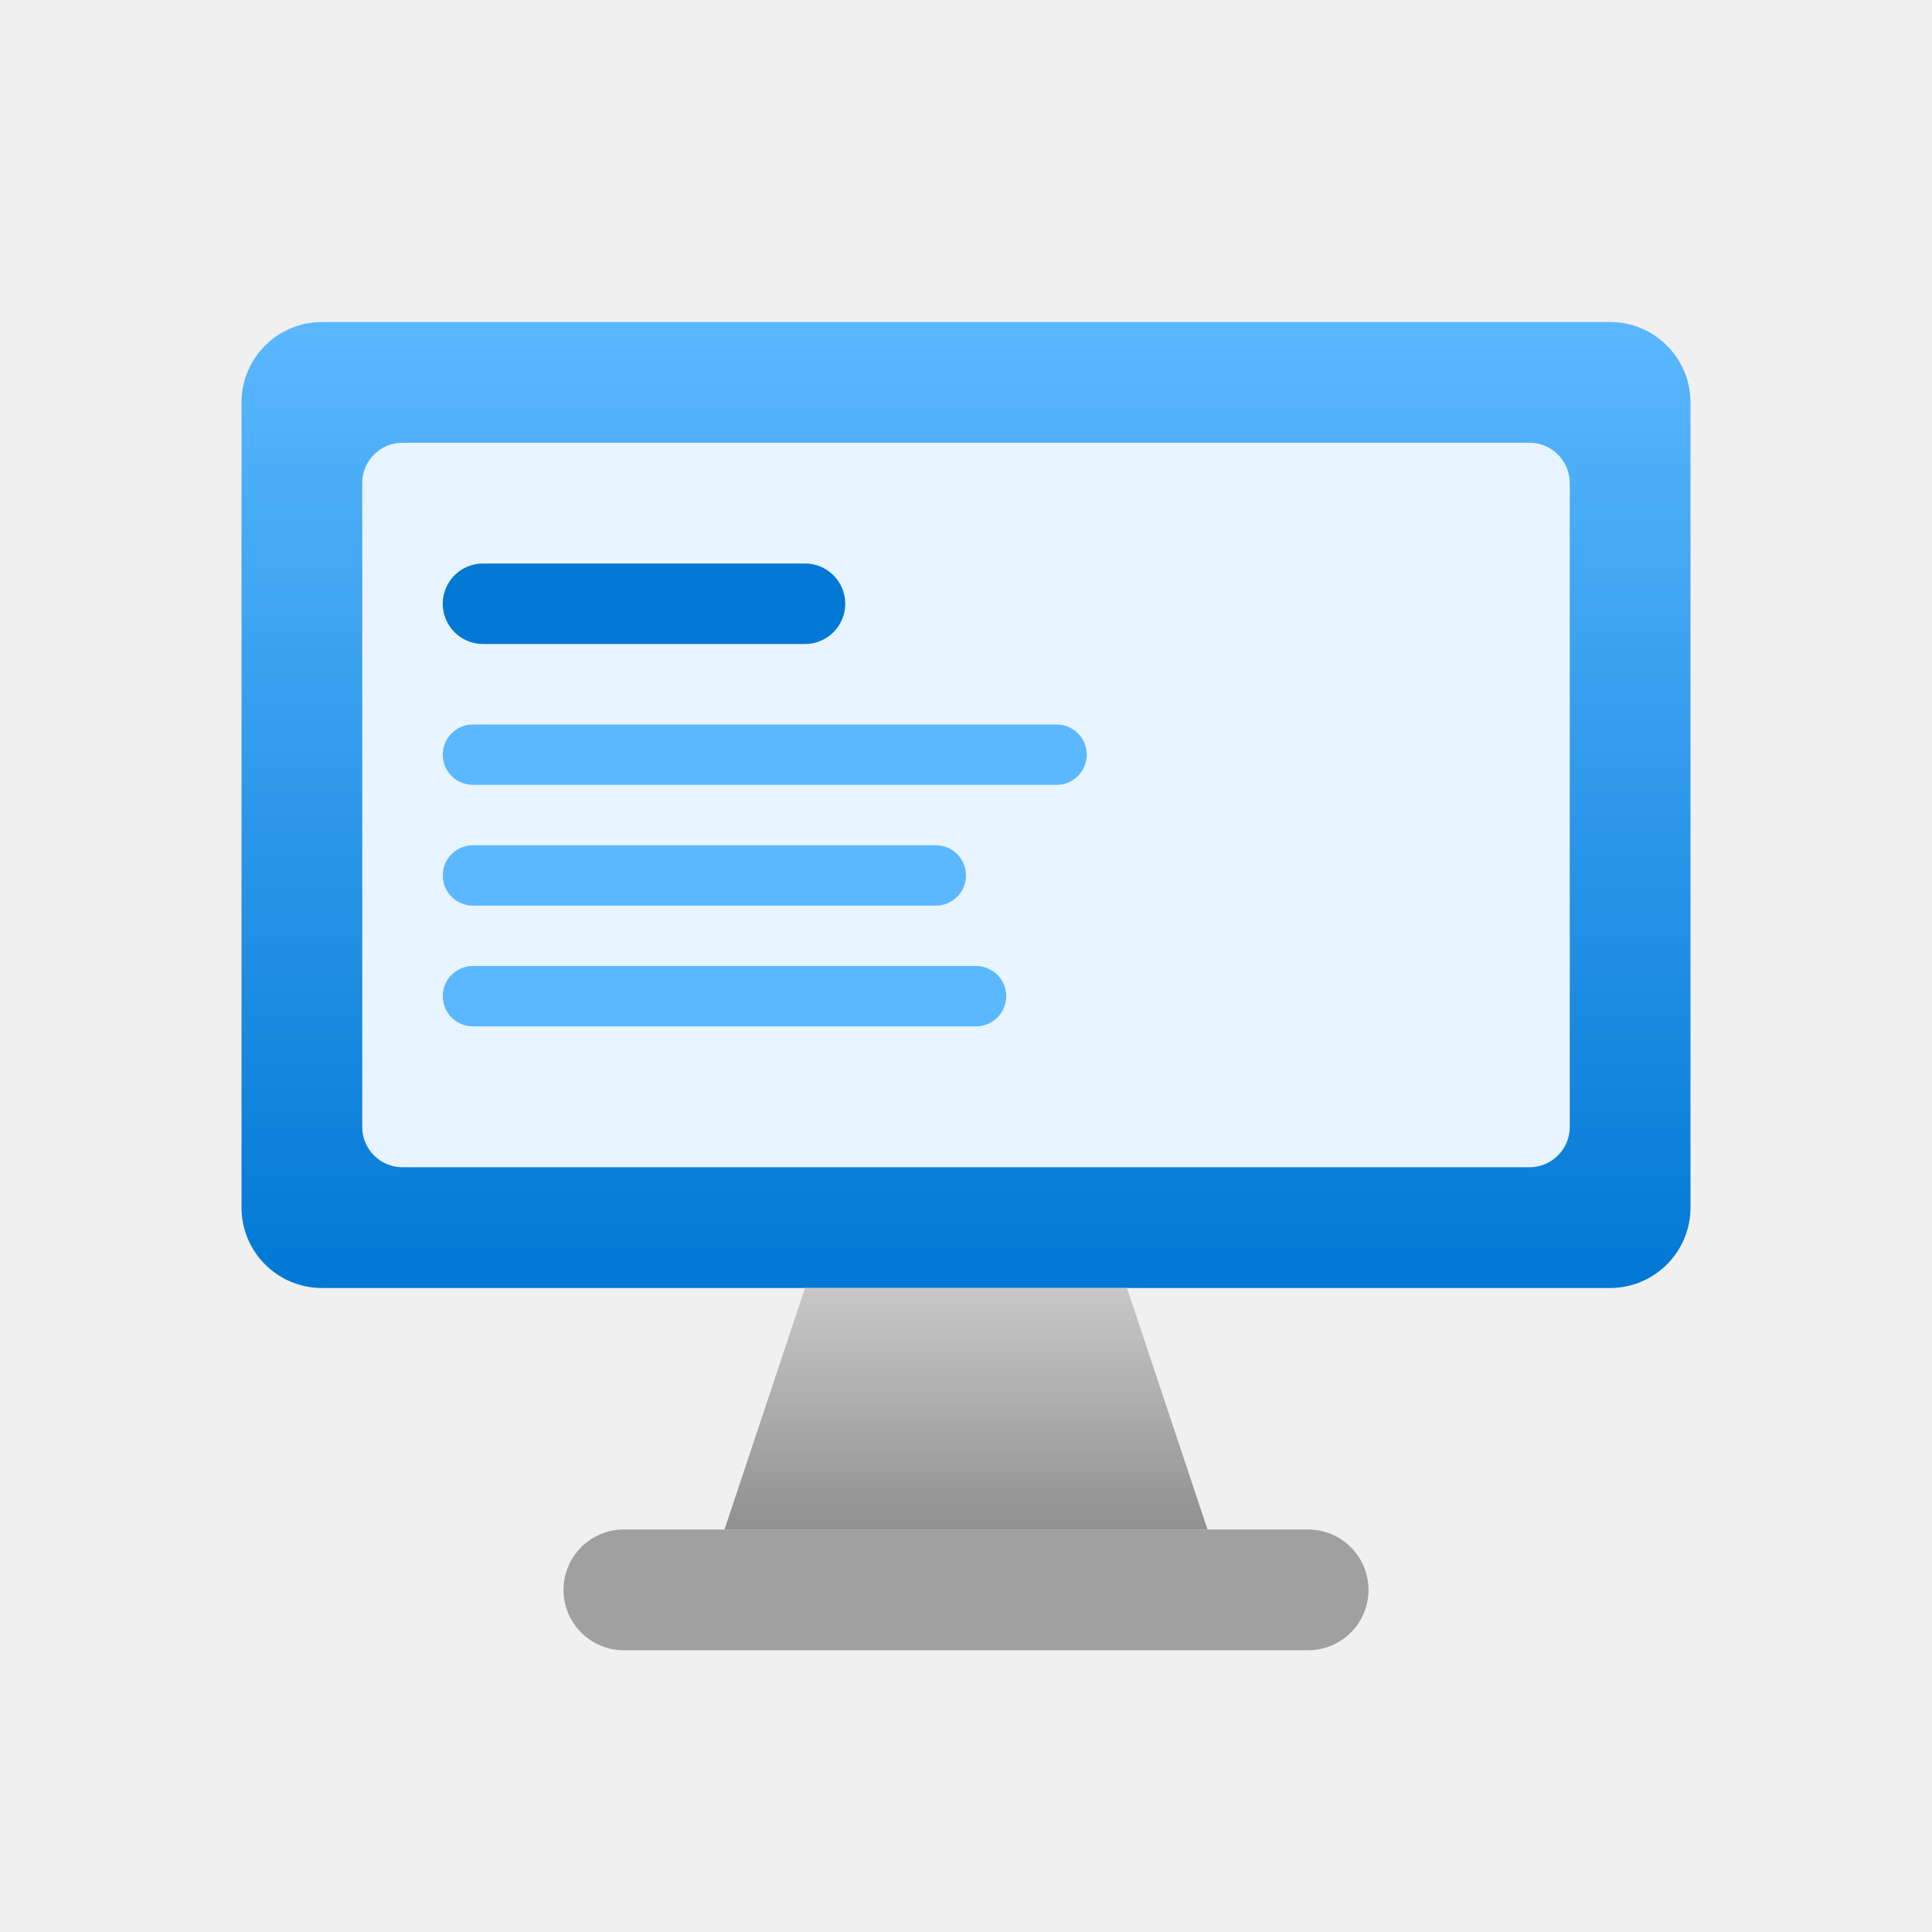
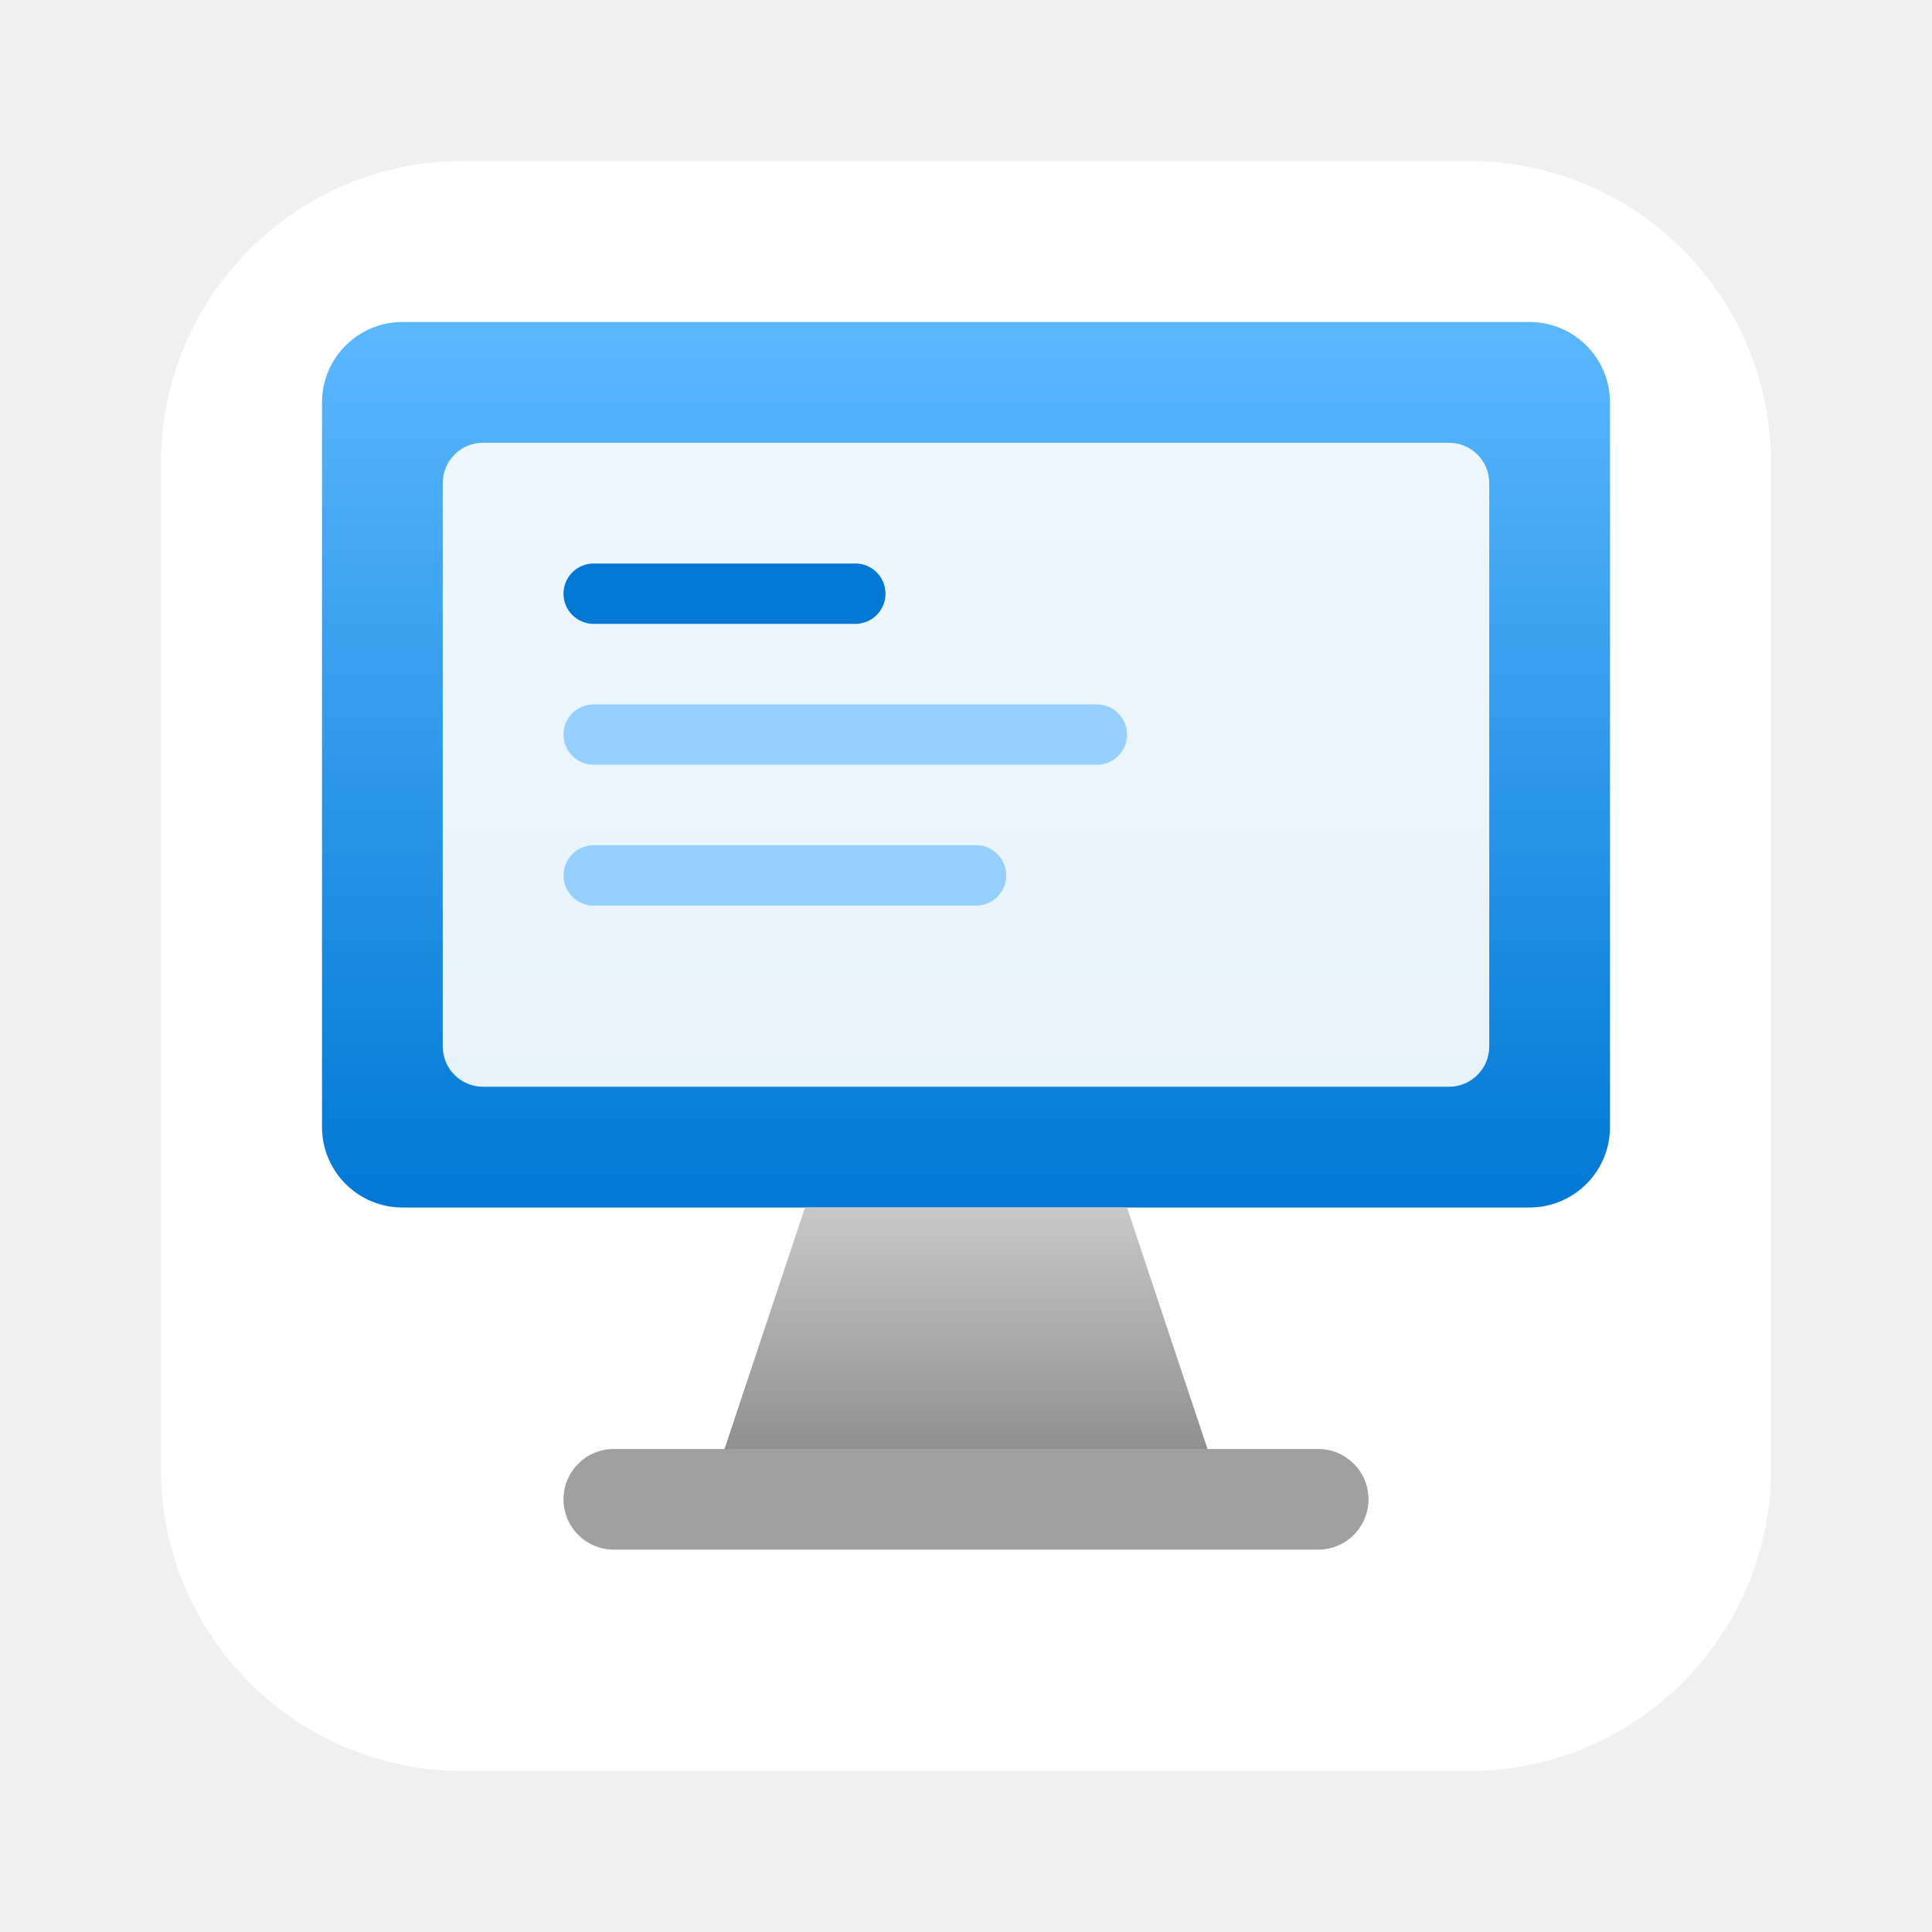
<svg xmlns="http://www.w3.org/2000/svg" viewBox="0 0 48 48" width="48" height="48">
  <defs>
-     <linearGradient id="monitor" x1="0" y1="0" x2="0" y2="1">
+     <linearGradient id="pcScreen" x1="0" y1="0" x2="0" y2="1">
      <stop offset="0" stop-color="#5BB8FF" />
      <stop offset="1" stop-color="#0078D4" />
    </linearGradient>
-     <linearGradient id="stand" x1="0" y1="0" x2="0" y2="1">
+     <linearGradient id="pcStand" x1="0" y1="0" x2="0" y2="1">
      <stop offset="0" stop-color="#C8C8C8" />
      <stop offset="1" stop-color="#909090" />
    </linearGradient>
  </defs>
-   <rect x="6" y="8" width="36" height="24" rx="2" fill="url(#monitor)" />
-   <rect x="9" y="11" width="30" height="18" rx="1" fill="#E8F4FF" />
-   <rect x="11" y="14" width="10" height="2" rx="1" fill="#0078D4" />
-   <rect x="11" y="18" width="16" height="1.5" rx="0.75" fill="#5BB8FF" />
-   <rect x="11" y="21" width="13" height="1.5" rx="0.75" fill="#5BB8FF" />
-   <rect x="11" y="24" width="14" height="1.5" rx="0.75" fill="#5BB8FF" />
-   <path d="M20 32 L28 32 L30 38 L18 38 Z" fill="url(#stand)" />
-   <rect x="14" y="38" width="20" height="3" rx="1.5" fill="#A0A0A0" />
+   <rect x="4" y="4" width="40" height="40" rx="7.5" fill="#FFFFFF" />
+   <rect x="8" y="8" width="32" height="22" rx="2" fill="url(#pcScreen)" />
+   <rect x="11" y="11" width="26" height="16" rx="1" fill="#FFF" opacity="0.9" />
+   <rect x="14" y="14" width="8" height="1.5" rx="0.75" fill="#0078D4" />
+   <rect x="14" y="17.5" width="14" height="1.5" rx="0.75" fill="#5BB8FF" opacity="0.6" />
+   <rect x="14" y="21" width="11" height="1.5" rx="0.75" fill="#5BB8FF" opacity="0.6" />
+   <path d="M20 30 L28 30 L30 36 L18 36 Z" fill="url(#pcStand)" />
+   <rect x="14" y="36" width="20" height="2.5" rx="1.25" fill="#A0A0A0" />
</svg>
